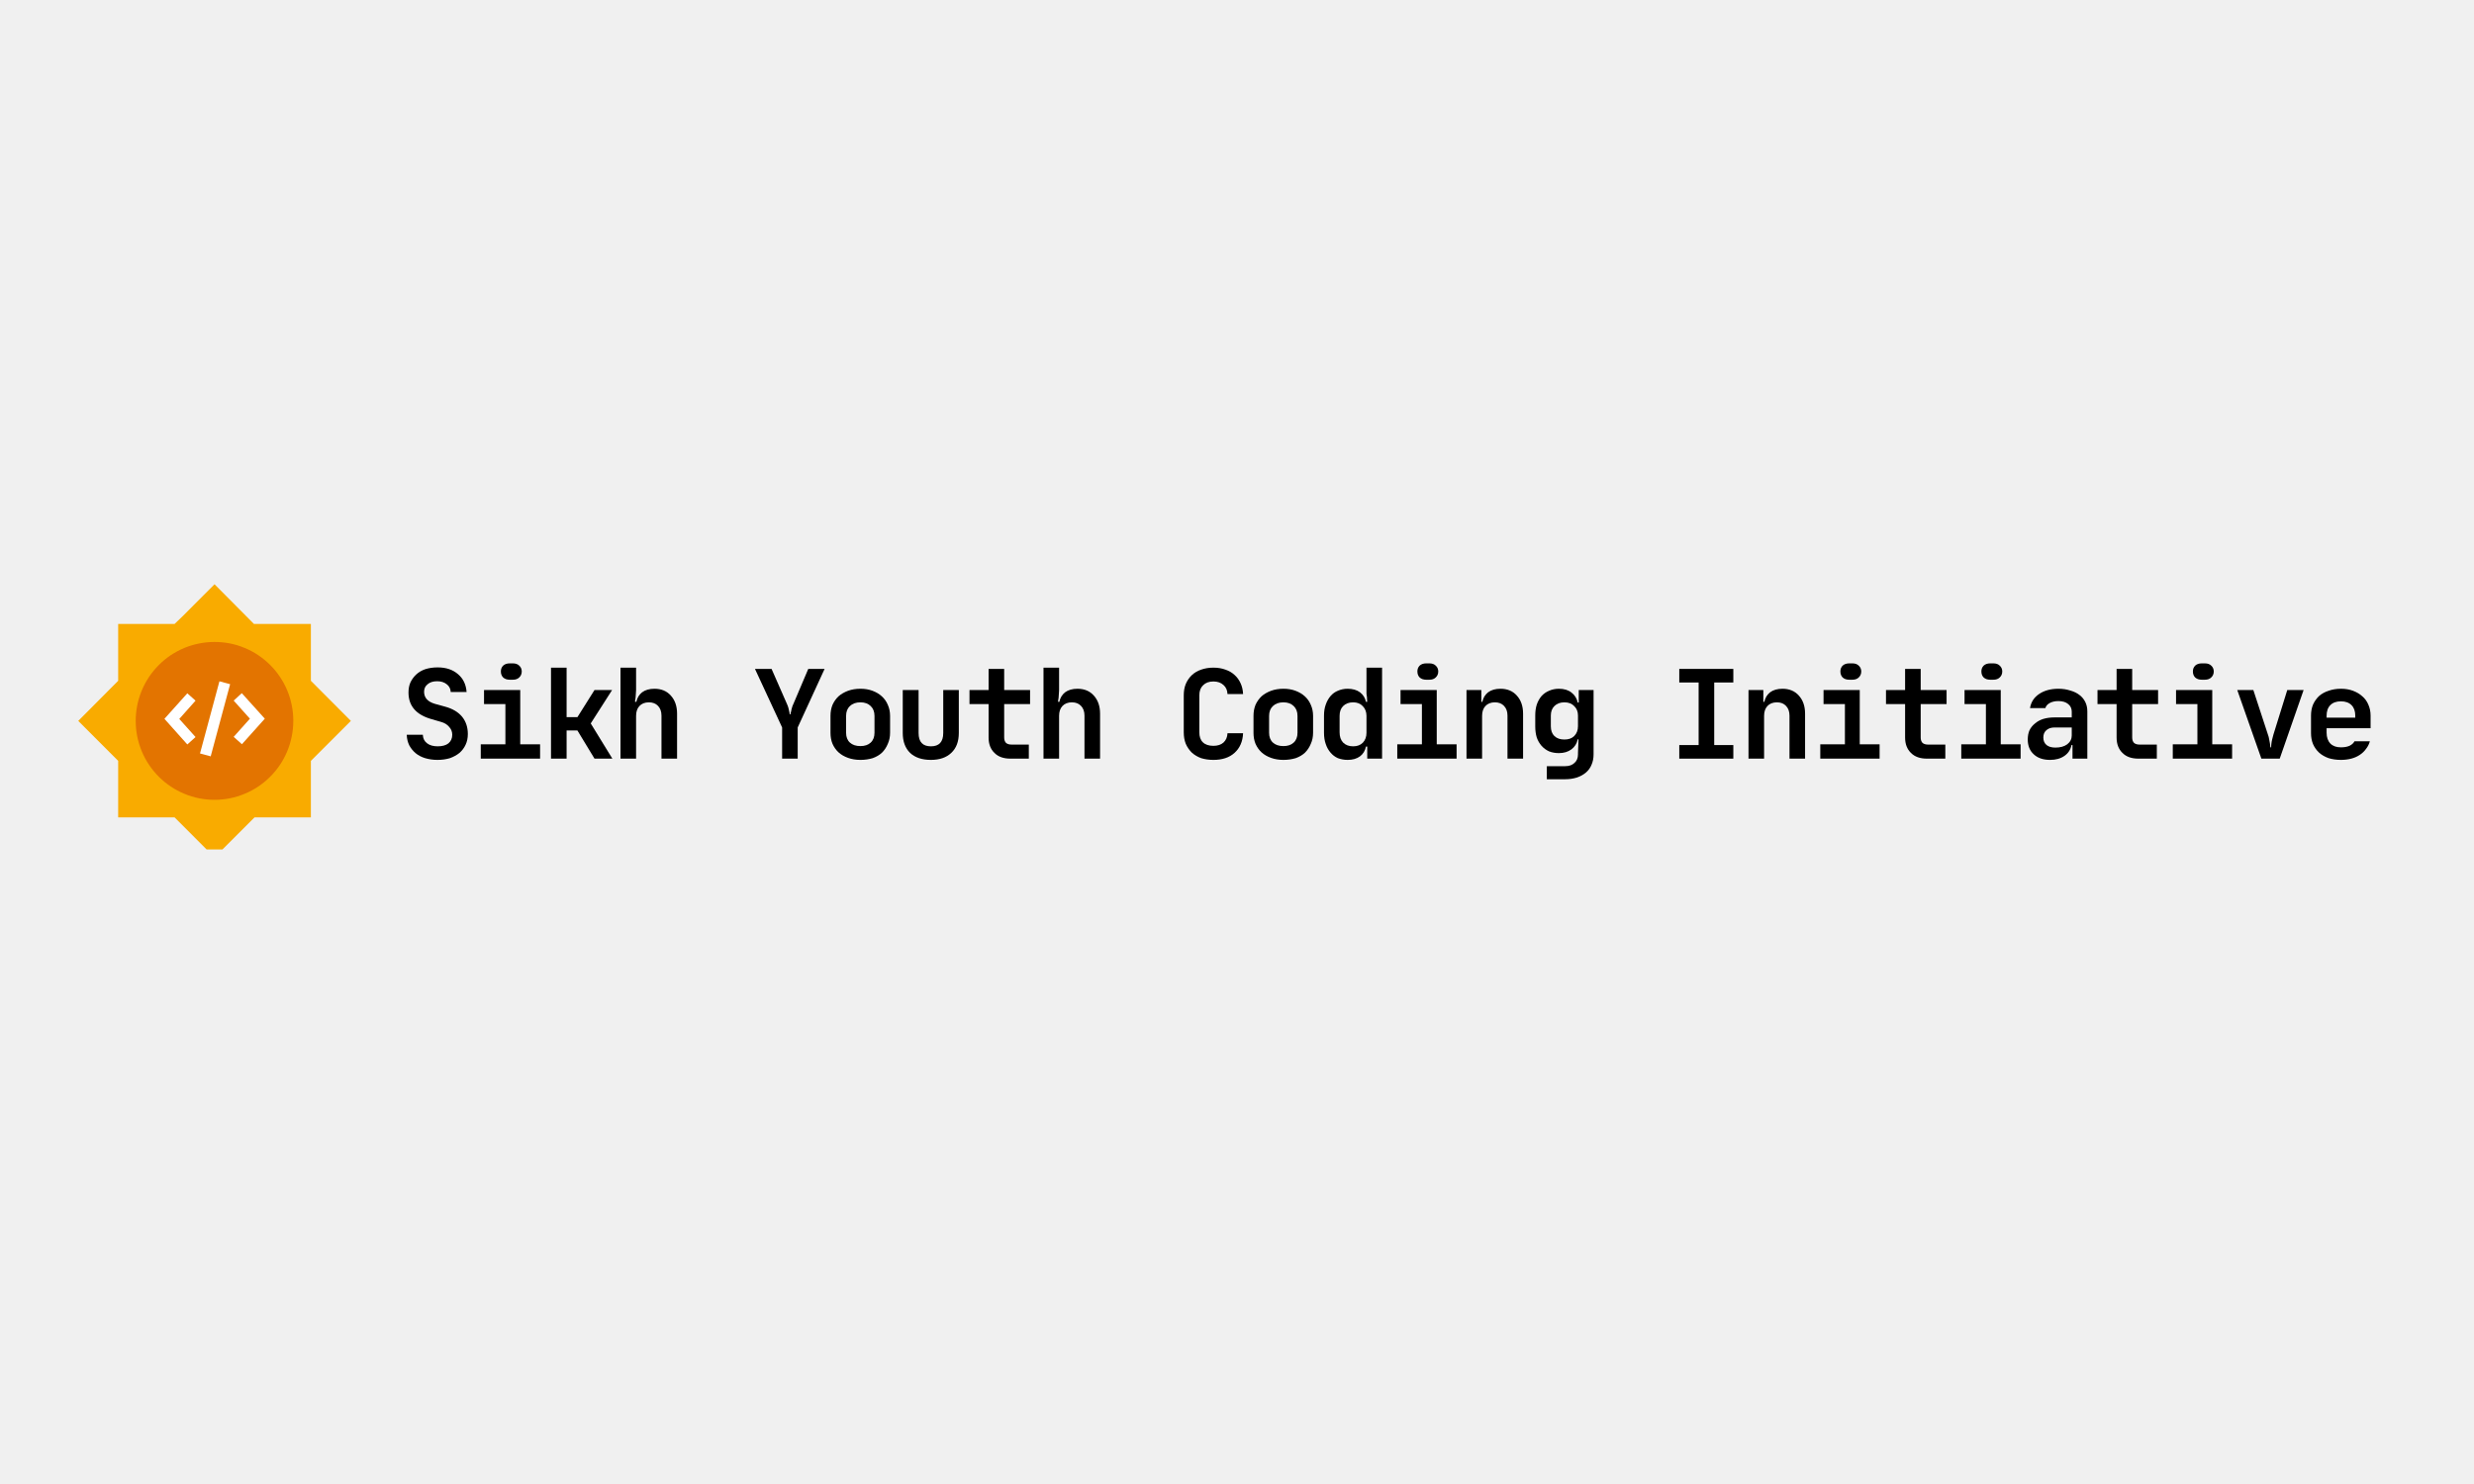
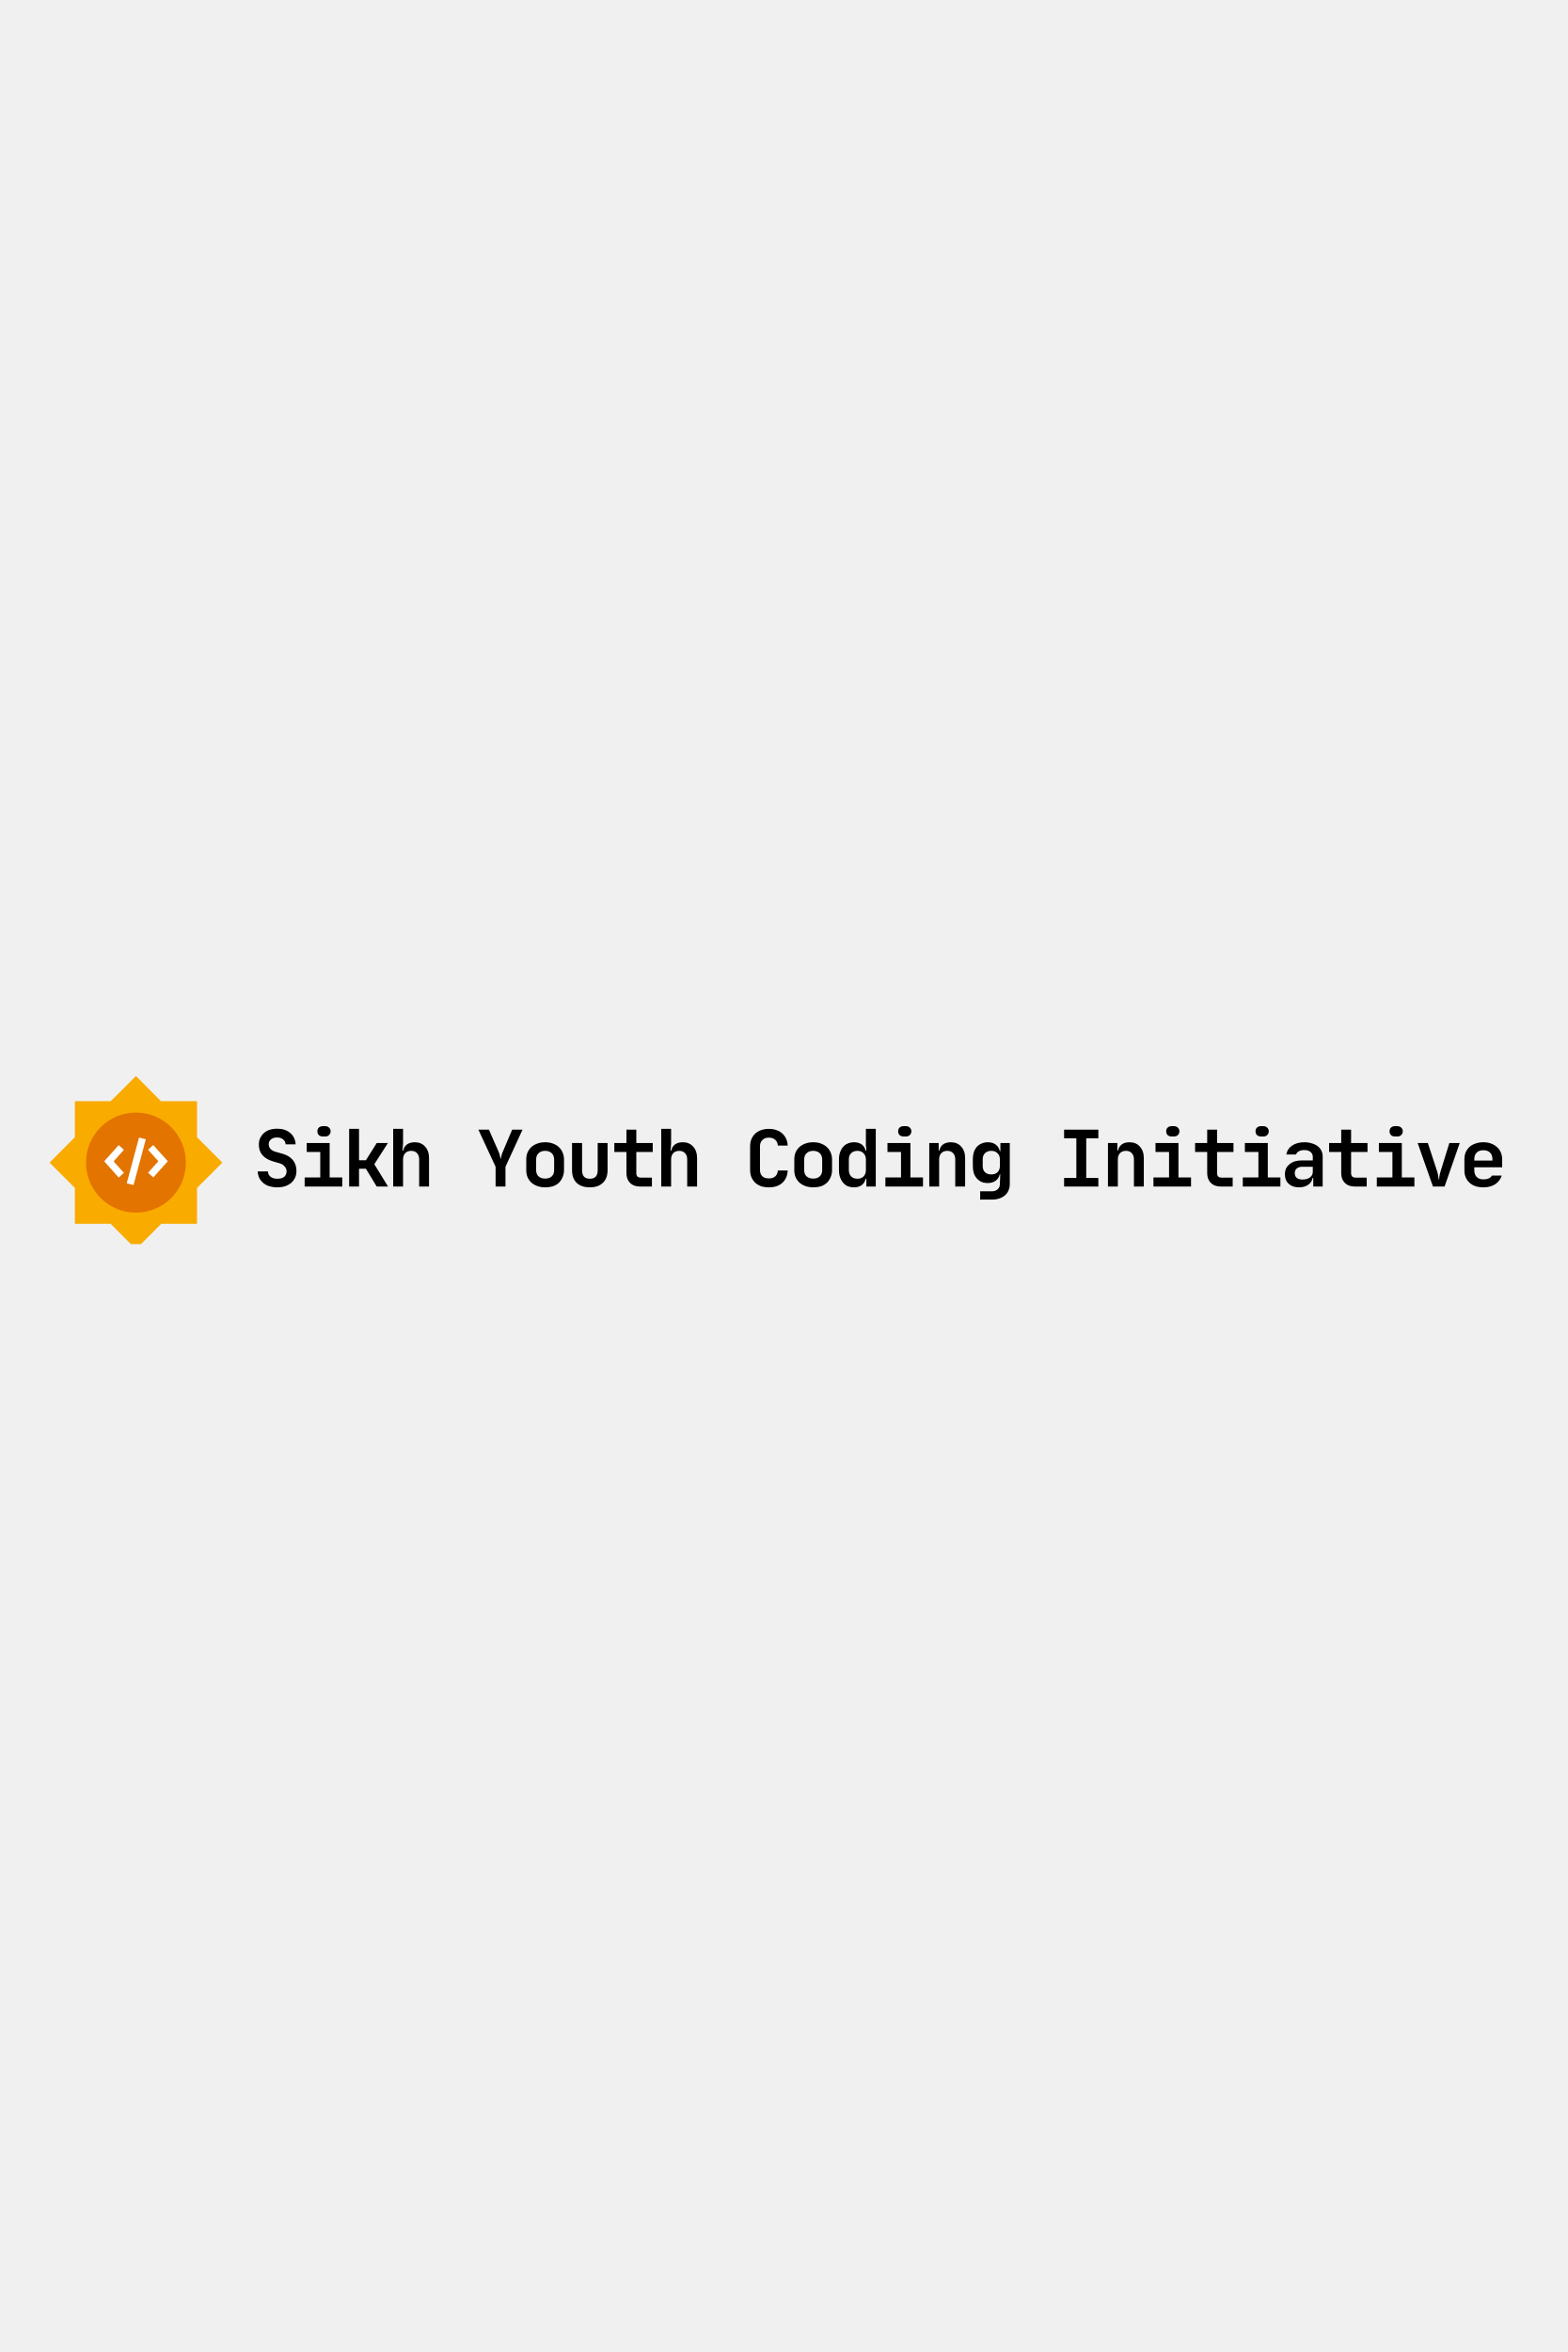
- <svg xmlns="http://www.w3.org/2000/svg" width="500" zoomAndPan="magnify" viewBox="0 0 153.75 30" height="300" preserveAspectRatio="xMidYMid meet" version="1.0">
+ <svg xmlns="http://www.w3.org/2000/svg" width="200" zoomAndPan="magnify" viewBox="0 0 153.75 30" height="300" preserveAspectRatio="xMidYMid meet" version="1.0">
  <defs>
    <g />
    <clipPath id="842fc9cbb6">
      <path d="M 4 5 L 22 5 L 22 21.68 L 4 21.68 Z M 4 5 " clip-rule="nonzero" />
    </clipPath>
  </defs>
  <g fill="#000000" fill-opacity="1">
    <g transform="translate(24.85541, 16.0341)">
      <g>
        <path d="M 2.328 0.078 C 2.055 0.078 1.801 0.039 1.562 -0.031 C 1.332 -0.102 1.133 -0.207 0.969 -0.344 C 0.812 -0.477 0.68 -0.641 0.578 -0.828 C 0.484 -1.023 0.43 -1.242 0.422 -1.484 L 1.422 -1.484 C 1.43 -1.254 1.52 -1.078 1.688 -0.953 C 1.852 -0.828 2.07 -0.766 2.344 -0.766 C 2.633 -0.766 2.859 -0.828 3.016 -0.953 C 3.172 -1.086 3.25 -1.266 3.25 -1.484 C 3.25 -1.672 3.188 -1.832 3.062 -1.969 C 2.945 -2.113 2.781 -2.219 2.562 -2.281 L 1.969 -2.453 C 1.008 -2.723 0.531 -3.273 0.531 -4.109 C 0.531 -4.348 0.57 -4.562 0.656 -4.75 C 0.75 -4.938 0.867 -5.098 1.016 -5.234 C 1.172 -5.379 1.359 -5.488 1.578 -5.562 C 1.805 -5.633 2.062 -5.672 2.344 -5.672 C 2.863 -5.672 3.285 -5.531 3.609 -5.25 C 3.93 -4.977 4.109 -4.609 4.141 -4.141 L 3.156 -4.141 C 3.145 -4.348 3.062 -4.508 2.906 -4.625 C 2.75 -4.75 2.551 -4.812 2.312 -4.812 C 2.062 -4.812 1.863 -4.75 1.719 -4.625 C 1.57 -4.508 1.5 -4.352 1.5 -4.156 C 1.5 -3.789 1.723 -3.539 2.172 -3.406 L 2.797 -3.234 C 3.266 -3.109 3.617 -2.898 3.859 -2.609 C 4.098 -2.316 4.219 -1.957 4.219 -1.531 C 4.219 -1.281 4.172 -1.055 4.078 -0.859 C 3.992 -0.672 3.867 -0.504 3.703 -0.359 C 3.535 -0.223 3.336 -0.113 3.109 -0.031 C 2.879 0.039 2.617 0.078 2.328 0.078 Z M 2.328 0.078 " />
      </g>
    </g>
  </g>
  <g fill="#000000" fill-opacity="1">
    <g transform="translate(29.23675, 16.0341)">
      <g>
        <path d="M 0.641 -0.891 L 2.172 -0.891 L 2.172 -3.391 L 0.844 -3.391 L 0.844 -4.266 L 3.094 -4.266 L 3.094 -0.891 L 4.328 -0.891 L 4.328 0 L 0.641 0 Z M 1.891 -5.422 C 1.891 -5.566 1.938 -5.688 2.031 -5.781 C 2.133 -5.875 2.27 -5.922 2.438 -5.922 L 2.641 -5.922 C 2.805 -5.922 2.938 -5.875 3.031 -5.781 C 3.133 -5.688 3.188 -5.566 3.188 -5.422 C 3.188 -5.266 3.133 -5.141 3.031 -5.047 C 2.938 -4.953 2.805 -4.906 2.641 -4.906 L 2.438 -4.906 C 2.27 -4.906 2.133 -4.953 2.031 -5.047 C 1.938 -5.141 1.891 -5.266 1.891 -5.422 Z M 1.891 -5.422 " />
      </g>
    </g>
  </g>
  <g fill="#000000" fill-opacity="1">
    <g transform="translate(33.6181, 16.0341)">
      <g>
        <path d="M 1.594 -5.656 L 1.594 -2.578 L 2.266 -2.578 L 3.328 -4.266 L 4.422 -4.266 L 3.094 -2.188 L 4.438 0 L 3.328 0 L 2.266 -1.75 L 1.594 -1.75 L 1.594 0 L 0.625 0 L 0.625 -5.656 Z M 1.594 -5.656 " />
      </g>
    </g>
  </g>
  <g fill="#000000" fill-opacity="1">
    <g transform="translate(37.99945, 16.0341)">
      <g>
        <path d="M 0.562 -5.656 L 1.531 -5.656 L 1.531 -4.266 C 1.531 -4.18 1.523 -4.098 1.516 -4.016 C 1.516 -3.93 1.508 -3.852 1.5 -3.781 C 1.488 -3.707 1.477 -3.645 1.469 -3.594 C 1.469 -3.551 1.469 -3.531 1.469 -3.531 L 1.547 -3.531 C 1.598 -3.781 1.719 -3.977 1.906 -4.125 C 2.102 -4.27 2.359 -4.344 2.672 -4.344 C 3.098 -4.344 3.438 -4.203 3.688 -3.922 C 3.945 -3.641 4.078 -3.266 4.078 -2.797 L 4.078 0 L 3.109 0 L 3.109 -2.672 C 3.109 -2.93 3.035 -3.133 2.891 -3.281 C 2.754 -3.426 2.566 -3.5 2.328 -3.5 C 2.078 -3.5 1.879 -3.422 1.734 -3.266 C 1.598 -3.117 1.531 -2.914 1.531 -2.656 L 1.531 0 L 0.562 0 Z M 0.562 -5.656 " />
      </g>
    </g>
  </g>
  <g fill="#000000" fill-opacity="1">
    <g transform="translate(42.3808, 16.0341)">
      <g />
    </g>
  </g>
  <g fill="#000000" fill-opacity="1">
    <g transform="translate(46.76215, 16.0341)">
      <g>
        <path d="M 0.156 -5.578 L 1.188 -5.578 L 2.141 -3.406 C 2.18 -3.32 2.211 -3.238 2.234 -3.156 C 2.254 -3.082 2.27 -3.016 2.281 -2.953 C 2.301 -2.879 2.312 -2.812 2.312 -2.75 L 2.359 -2.75 C 2.367 -2.812 2.383 -2.879 2.406 -2.953 C 2.414 -3.016 2.43 -3.082 2.453 -3.156 C 2.473 -3.238 2.504 -3.32 2.547 -3.406 L 3.469 -5.578 L 4.484 -5.578 L 2.812 -1.938 L 2.812 0 L 1.844 0 L 1.844 -1.938 Z M 0.156 -5.578 " />
      </g>
    </g>
  </g>
  <g fill="#000000" fill-opacity="1">
    <g transform="translate(51.1435, 16.0341)">
      <g>
        <path d="M 1.438 -1.609 C 1.438 -1.348 1.516 -1.145 1.672 -1 C 1.836 -0.852 2.055 -0.781 2.328 -0.781 C 2.598 -0.781 2.812 -0.852 2.969 -1 C 3.125 -1.145 3.203 -1.348 3.203 -1.609 L 3.203 -2.656 C 3.203 -2.914 3.125 -3.117 2.969 -3.266 C 2.812 -3.422 2.598 -3.5 2.328 -3.5 C 2.055 -3.5 1.836 -3.422 1.672 -3.266 C 1.516 -3.117 1.438 -2.914 1.438 -2.656 Z M 0.469 -2.656 C 0.469 -2.906 0.508 -3.133 0.594 -3.344 C 0.688 -3.551 0.812 -3.727 0.969 -3.875 C 1.133 -4.02 1.332 -4.133 1.562 -4.219 C 1.789 -4.301 2.047 -4.344 2.328 -4.344 C 2.609 -4.344 2.859 -4.301 3.078 -4.219 C 3.305 -4.133 3.5 -4.02 3.656 -3.875 C 3.82 -3.727 3.945 -3.551 4.031 -3.344 C 4.125 -3.133 4.172 -2.906 4.172 -2.656 L 4.172 -1.609 C 4.172 -1.359 4.125 -1.129 4.031 -0.922 C 3.945 -0.711 3.828 -0.531 3.672 -0.375 C 3.516 -0.227 3.32 -0.113 3.094 -0.031 C 2.863 0.039 2.609 0.078 2.328 0.078 C 2.047 0.078 1.789 0.035 1.562 -0.047 C 1.332 -0.129 1.133 -0.242 0.969 -0.391 C 0.812 -0.535 0.688 -0.711 0.594 -0.922 C 0.508 -1.129 0.469 -1.359 0.469 -1.609 Z M 0.469 -2.656 " />
      </g>
    </g>
  </g>
  <g fill="#000000" fill-opacity="1">
    <g transform="translate(55.52485, 16.0341)">
      <g>
        <path d="M 0.578 -4.266 L 1.562 -4.266 L 1.562 -1.594 C 1.562 -1.039 1.816 -0.766 2.328 -0.766 C 2.836 -0.766 3.094 -1.039 3.094 -1.594 L 3.094 -4.266 L 4.062 -4.266 L 4.062 -1.594 C 4.062 -1.062 3.906 -0.648 3.594 -0.359 C 3.289 -0.066 2.867 0.078 2.328 0.078 C 1.773 0.078 1.344 -0.066 1.031 -0.359 C 0.727 -0.66 0.578 -1.07 0.578 -1.594 Z M 0.578 -4.266 " />
      </g>
    </g>
  </g>
  <g fill="#000000" fill-opacity="1">
    <g transform="translate(59.90619, 16.0341)">
      <g>
        <path d="M 0.344 -4.266 L 1.531 -4.266 L 1.531 -5.578 L 2.5 -5.578 L 2.5 -4.266 L 4.109 -4.266 L 4.109 -3.391 L 2.5 -3.391 L 2.5 -1.312 C 2.5 -1.176 2.535 -1.066 2.609 -0.984 C 2.691 -0.91 2.805 -0.875 2.953 -0.875 L 4.031 -0.875 L 4.031 0 L 2.891 0 C 2.461 0 2.129 -0.117 1.891 -0.359 C 1.648 -0.598 1.531 -0.914 1.531 -1.312 L 1.531 -3.391 L 0.344 -3.391 Z M 0.344 -4.266 " />
      </g>
    </g>
  </g>
  <g fill="#000000" fill-opacity="1">
    <g transform="translate(64.28754, 16.0341)">
      <g>
        <path d="M 0.562 -5.656 L 1.531 -5.656 L 1.531 -4.266 C 1.531 -4.18 1.523 -4.098 1.516 -4.016 C 1.516 -3.93 1.508 -3.852 1.5 -3.781 C 1.488 -3.707 1.477 -3.645 1.469 -3.594 C 1.469 -3.551 1.469 -3.531 1.469 -3.531 L 1.547 -3.531 C 1.598 -3.781 1.719 -3.977 1.906 -4.125 C 2.102 -4.27 2.359 -4.344 2.672 -4.344 C 3.098 -4.344 3.438 -4.203 3.688 -3.922 C 3.945 -3.641 4.078 -3.266 4.078 -2.797 L 4.078 0 L 3.109 0 L 3.109 -2.672 C 3.109 -2.93 3.035 -3.133 2.891 -3.281 C 2.754 -3.426 2.566 -3.5 2.328 -3.5 C 2.078 -3.5 1.879 -3.422 1.734 -3.266 C 1.598 -3.117 1.531 -2.914 1.531 -2.656 L 1.531 0 L 0.562 0 Z M 0.562 -5.656 " />
      </g>
    </g>
  </g>
  <g fill="#000000" fill-opacity="1">
    <g transform="translate(68.66889, 16.0341)">
      <g />
    </g>
  </g>
  <g fill="#000000" fill-opacity="1">
    <g transform="translate(73.05024, 16.0341)">
      <g>
        <path d="M 2.359 -5.656 C 2.641 -5.656 2.891 -5.613 3.109 -5.531 C 3.328 -5.457 3.516 -5.348 3.672 -5.203 C 3.828 -5.066 3.953 -4.895 4.047 -4.688 C 4.141 -4.488 4.191 -4.266 4.203 -4.016 L 3.234 -4.016 C 3.223 -4.254 3.141 -4.441 2.984 -4.578 C 2.828 -4.723 2.617 -4.797 2.359 -4.797 C 2.086 -4.797 1.875 -4.719 1.719 -4.562 C 1.562 -4.414 1.484 -4.207 1.484 -3.938 L 1.484 -1.641 C 1.484 -1.367 1.555 -1.16 1.703 -1.016 C 1.859 -0.867 2.078 -0.797 2.359 -0.797 C 2.617 -0.797 2.828 -0.863 2.984 -1 C 3.141 -1.145 3.223 -1.336 3.234 -1.578 L 4.203 -1.578 C 4.18 -1.066 4.004 -0.66 3.672 -0.359 C 3.348 -0.066 2.91 0.078 2.359 0.078 C 2.078 0.078 1.82 0.039 1.594 -0.031 C 1.375 -0.113 1.18 -0.227 1.016 -0.375 C 0.859 -0.531 0.734 -0.711 0.641 -0.922 C 0.555 -1.141 0.516 -1.379 0.516 -1.641 L 0.516 -3.938 C 0.516 -4.195 0.555 -4.43 0.641 -4.641 C 0.734 -4.859 0.859 -5.039 1.016 -5.188 C 1.18 -5.344 1.375 -5.457 1.594 -5.531 C 1.82 -5.613 2.078 -5.656 2.359 -5.656 Z M 2.359 -5.656 " />
      </g>
    </g>
  </g>
  <g fill="#000000" fill-opacity="1">
    <g transform="translate(77.43159, 16.0341)">
      <g>
        <path d="M 1.438 -1.609 C 1.438 -1.348 1.516 -1.145 1.672 -1 C 1.836 -0.852 2.055 -0.781 2.328 -0.781 C 2.598 -0.781 2.812 -0.852 2.969 -1 C 3.125 -1.145 3.203 -1.348 3.203 -1.609 L 3.203 -2.656 C 3.203 -2.914 3.125 -3.117 2.969 -3.266 C 2.812 -3.422 2.598 -3.5 2.328 -3.5 C 2.055 -3.5 1.836 -3.422 1.672 -3.266 C 1.516 -3.117 1.438 -2.914 1.438 -2.656 Z M 0.469 -2.656 C 0.469 -2.906 0.508 -3.133 0.594 -3.344 C 0.688 -3.551 0.812 -3.727 0.969 -3.875 C 1.133 -4.02 1.332 -4.133 1.562 -4.219 C 1.789 -4.301 2.047 -4.344 2.328 -4.344 C 2.609 -4.344 2.859 -4.301 3.078 -4.219 C 3.305 -4.133 3.5 -4.02 3.656 -3.875 C 3.82 -3.727 3.945 -3.551 4.031 -3.344 C 4.125 -3.133 4.172 -2.906 4.172 -2.656 L 4.172 -1.609 C 4.172 -1.359 4.125 -1.129 4.031 -0.922 C 3.945 -0.711 3.828 -0.531 3.672 -0.375 C 3.516 -0.227 3.32 -0.113 3.094 -0.031 C 2.863 0.039 2.609 0.078 2.328 0.078 C 2.047 0.078 1.789 0.035 1.562 -0.047 C 1.332 -0.129 1.133 -0.242 0.969 -0.391 C 0.812 -0.535 0.688 -0.711 0.594 -0.922 C 0.508 -1.129 0.469 -1.359 0.469 -1.609 Z M 0.469 -2.656 " />
      </g>
    </g>
  </g>
  <g fill="#000000" fill-opacity="1">
    <g transform="translate(81.81294, 16.0341)">
      <g>
        <path d="M 0.469 -2.672 C 0.469 -2.93 0.504 -3.16 0.578 -3.359 C 0.648 -3.566 0.75 -3.742 0.875 -3.891 C 1 -4.035 1.148 -4.145 1.328 -4.219 C 1.516 -4.301 1.719 -4.344 1.938 -4.344 C 2.25 -4.344 2.504 -4.27 2.703 -4.125 C 2.898 -3.977 3.023 -3.781 3.078 -3.531 L 3.156 -3.531 C 3.145 -3.613 3.141 -3.703 3.141 -3.797 C 3.129 -3.867 3.117 -3.945 3.109 -4.031 C 3.109 -4.113 3.109 -4.191 3.109 -4.266 L 3.109 -5.656 L 4.078 -5.656 L 4.078 0 L 3.156 0 L 3.156 -0.75 L 3.078 -0.75 C 3.023 -0.488 2.898 -0.285 2.703 -0.141 C 2.504 0.004 2.25 0.078 1.938 0.078 C 1.719 0.078 1.516 0.039 1.328 -0.031 C 1.148 -0.113 1 -0.227 0.875 -0.375 C 0.75 -0.52 0.648 -0.695 0.578 -0.906 C 0.504 -1.113 0.469 -1.348 0.469 -1.609 Z M 2.281 -0.766 C 2.539 -0.766 2.742 -0.844 2.891 -1 C 3.035 -1.156 3.109 -1.359 3.109 -1.609 L 3.109 -2.656 C 3.109 -2.906 3.031 -3.109 2.875 -3.266 C 2.727 -3.422 2.531 -3.5 2.281 -3.5 C 2.02 -3.5 1.812 -3.422 1.656 -3.266 C 1.508 -3.117 1.438 -2.914 1.438 -2.656 L 1.438 -1.641 C 1.438 -1.367 1.508 -1.156 1.656 -1 C 1.812 -0.844 2.02 -0.766 2.281 -0.766 Z M 2.281 -0.766 " />
      </g>
    </g>
  </g>
  <g fill="#000000" fill-opacity="1">
    <g transform="translate(86.19429, 16.0341)">
      <g>
        <path d="M 0.641 -0.891 L 2.172 -0.891 L 2.172 -3.391 L 0.844 -3.391 L 0.844 -4.266 L 3.094 -4.266 L 3.094 -0.891 L 4.328 -0.891 L 4.328 0 L 0.641 0 Z M 1.891 -5.422 C 1.891 -5.566 1.938 -5.688 2.031 -5.781 C 2.133 -5.875 2.27 -5.922 2.438 -5.922 L 2.641 -5.922 C 2.805 -5.922 2.938 -5.875 3.031 -5.781 C 3.133 -5.688 3.188 -5.566 3.188 -5.422 C 3.188 -5.266 3.133 -5.141 3.031 -5.047 C 2.938 -4.953 2.805 -4.906 2.641 -4.906 L 2.438 -4.906 C 2.27 -4.906 2.133 -4.953 2.031 -5.047 C 1.938 -5.141 1.891 -5.266 1.891 -5.422 Z M 1.891 -5.422 " />
      </g>
    </g>
  </g>
  <g fill="#000000" fill-opacity="1">
    <g transform="translate(90.57564, 16.0341)">
      <g>
        <path d="M 0.562 0 L 0.562 -4.266 L 1.484 -4.266 L 1.484 -3.531 L 1.547 -3.531 C 1.598 -3.781 1.719 -3.977 1.906 -4.125 C 2.102 -4.27 2.359 -4.344 2.672 -4.344 C 3.098 -4.344 3.438 -4.203 3.688 -3.922 C 3.945 -3.641 4.078 -3.266 4.078 -2.797 L 4.078 0 L 3.109 0 L 3.109 -2.672 C 3.109 -2.93 3.035 -3.133 2.891 -3.281 C 2.754 -3.426 2.566 -3.5 2.328 -3.5 C 2.078 -3.5 1.879 -3.422 1.734 -3.266 C 1.598 -3.117 1.531 -2.914 1.531 -2.656 L 1.531 0 Z M 0.562 0 " />
      </g>
    </g>
  </g>
  <g fill="#000000" fill-opacity="1">
    <g transform="translate(94.95699, 16.0341)">
      <g>
        <path d="M 0.453 -2.688 C 0.453 -2.938 0.484 -3.16 0.547 -3.359 C 0.617 -3.566 0.719 -3.742 0.844 -3.891 C 0.977 -4.035 1.133 -4.145 1.312 -4.219 C 1.5 -4.301 1.703 -4.344 1.922 -4.344 C 2.242 -4.344 2.504 -4.266 2.703 -4.109 C 2.91 -3.953 3.039 -3.742 3.094 -3.484 L 3.156 -3.484 L 3.156 -4.266 L 4.078 -4.266 L 4.078 -0.266 C 4.078 -0.023 4.035 0.188 3.953 0.375 C 3.879 0.562 3.766 0.723 3.609 0.859 C 3.453 0.992 3.266 1.098 3.047 1.172 C 2.828 1.242 2.582 1.281 2.312 1.281 L 1.172 1.281 L 1.172 0.469 L 2.312 0.469 C 2.562 0.469 2.754 0.398 2.891 0.266 C 3.035 0.141 3.109 -0.035 3.109 -0.266 L 3.109 -0.344 L 3.141 -1.203 L 3.094 -1.203 C 3.039 -0.941 2.91 -0.734 2.703 -0.578 C 2.492 -0.422 2.234 -0.344 1.922 -0.344 C 1.703 -0.344 1.5 -0.379 1.312 -0.453 C 1.133 -0.535 0.977 -0.648 0.844 -0.797 C 0.719 -0.941 0.617 -1.113 0.547 -1.312 C 0.484 -1.52 0.453 -1.75 0.453 -2 Z M 1.422 -2.016 C 1.422 -1.754 1.492 -1.551 1.641 -1.406 C 1.797 -1.258 2.004 -1.188 2.266 -1.188 C 2.523 -1.188 2.727 -1.258 2.875 -1.406 C 3.031 -1.562 3.109 -1.766 3.109 -2.016 L 3.109 -2.672 C 3.109 -2.922 3.031 -3.117 2.875 -3.266 C 2.727 -3.422 2.523 -3.5 2.266 -3.5 C 2.004 -3.5 1.797 -3.422 1.641 -3.266 C 1.492 -3.117 1.422 -2.922 1.422 -2.672 Z M 1.422 -2.016 " />
      </g>
    </g>
  </g>
  <g fill="#000000" fill-opacity="1">
    <g transform="translate(99.33834, 16.0341)">
      <g />
    </g>
  </g>
  <g fill="#000000" fill-opacity="1">
    <g transform="translate(103.7197, 16.0341)">
      <g>
        <path d="M 0.641 0 L 0.641 -0.844 L 1.844 -0.844 L 1.844 -4.734 L 0.641 -4.734 L 0.641 -5.578 L 4 -5.578 L 4 -4.734 L 2.812 -4.734 L 2.812 -0.844 L 4 -0.844 L 4 0 Z M 0.641 0 " />
      </g>
    </g>
  </g>
  <g fill="#000000" fill-opacity="1">
    <g transform="translate(108.101, 16.0341)">
      <g>
        <path d="M 0.562 0 L 0.562 -4.266 L 1.484 -4.266 L 1.484 -3.531 L 1.547 -3.531 C 1.598 -3.781 1.719 -3.977 1.906 -4.125 C 2.102 -4.27 2.359 -4.344 2.672 -4.344 C 3.098 -4.344 3.438 -4.203 3.688 -3.922 C 3.945 -3.641 4.078 -3.266 4.078 -2.797 L 4.078 0 L 3.109 0 L 3.109 -2.672 C 3.109 -2.93 3.035 -3.133 2.891 -3.281 C 2.754 -3.426 2.566 -3.5 2.328 -3.5 C 2.078 -3.5 1.879 -3.422 1.734 -3.266 C 1.598 -3.117 1.531 -2.914 1.531 -2.656 L 1.531 0 Z M 0.562 0 " />
      </g>
    </g>
  </g>
  <g fill="#000000" fill-opacity="1">
    <g transform="translate(112.4824, 16.0341)">
      <g>
        <path d="M 0.641 -0.891 L 2.172 -0.891 L 2.172 -3.391 L 0.844 -3.391 L 0.844 -4.266 L 3.094 -4.266 L 3.094 -0.891 L 4.328 -0.891 L 4.328 0 L 0.641 0 Z M 1.891 -5.422 C 1.891 -5.566 1.938 -5.688 2.031 -5.781 C 2.133 -5.875 2.27 -5.922 2.438 -5.922 L 2.641 -5.922 C 2.805 -5.922 2.938 -5.875 3.031 -5.781 C 3.133 -5.688 3.188 -5.566 3.188 -5.422 C 3.188 -5.266 3.133 -5.141 3.031 -5.047 C 2.938 -4.953 2.805 -4.906 2.641 -4.906 L 2.438 -4.906 C 2.27 -4.906 2.133 -4.953 2.031 -5.047 C 1.938 -5.141 1.891 -5.266 1.891 -5.422 Z M 1.891 -5.422 " />
      </g>
    </g>
  </g>
  <g fill="#000000" fill-opacity="1">
    <g transform="translate(116.8637, 16.0341)">
      <g>
        <path d="M 0.344 -4.266 L 1.531 -4.266 L 1.531 -5.578 L 2.5 -5.578 L 2.5 -4.266 L 4.109 -4.266 L 4.109 -3.391 L 2.5 -3.391 L 2.5 -1.312 C 2.5 -1.176 2.535 -1.066 2.609 -0.984 C 2.691 -0.91 2.805 -0.875 2.953 -0.875 L 4.031 -0.875 L 4.031 0 L 2.891 0 C 2.461 0 2.129 -0.117 1.891 -0.359 C 1.648 -0.598 1.531 -0.914 1.531 -1.312 L 1.531 -3.391 L 0.344 -3.391 Z M 0.344 -4.266 " />
      </g>
    </g>
  </g>
  <g fill="#000000" fill-opacity="1">
    <g transform="translate(121.2451, 16.0341)">
      <g>
        <path d="M 0.641 -0.891 L 2.172 -0.891 L 2.172 -3.391 L 0.844 -3.391 L 0.844 -4.266 L 3.094 -4.266 L 3.094 -0.891 L 4.328 -0.891 L 4.328 0 L 0.641 0 Z M 1.891 -5.422 C 1.891 -5.566 1.938 -5.688 2.031 -5.781 C 2.133 -5.875 2.27 -5.922 2.438 -5.922 L 2.641 -5.922 C 2.805 -5.922 2.938 -5.875 3.031 -5.781 C 3.133 -5.688 3.188 -5.566 3.188 -5.422 C 3.188 -5.266 3.133 -5.141 3.031 -5.047 C 2.938 -4.953 2.805 -4.906 2.641 -4.906 L 2.438 -4.906 C 2.27 -4.906 2.133 -4.953 2.031 -5.047 C 1.938 -5.141 1.891 -5.266 1.891 -5.422 Z M 1.891 -5.422 " />
      </g>
    </g>
  </g>
  <g fill="#000000" fill-opacity="1">
    <g transform="translate(125.6264, 16.0341)">
      <g>
        <path d="M 0.391 -1.188 C 0.391 -1.406 0.426 -1.598 0.5 -1.766 C 0.582 -1.93 0.695 -2.07 0.844 -2.188 C 0.988 -2.312 1.16 -2.406 1.359 -2.469 C 1.566 -2.531 1.797 -2.562 2.047 -2.562 L 3.125 -2.562 L 3.125 -2.922 C 3.125 -3.117 3.051 -3.273 2.906 -3.391 C 2.758 -3.516 2.555 -3.578 2.297 -3.578 C 2.078 -3.578 1.895 -3.535 1.75 -3.453 C 1.613 -3.379 1.523 -3.273 1.484 -3.141 L 0.531 -3.141 C 0.594 -3.516 0.781 -3.805 1.094 -4.016 C 1.414 -4.234 1.816 -4.344 2.297 -4.344 C 2.566 -4.344 2.812 -4.305 3.031 -4.234 C 3.258 -4.172 3.453 -4.078 3.609 -3.953 C 3.766 -3.836 3.883 -3.691 3.969 -3.516 C 4.051 -3.348 4.094 -3.156 4.094 -2.938 L 4.094 0 L 3.172 0 L 3.172 -0.844 L 3.109 -0.844 C 3.055 -0.562 2.91 -0.336 2.672 -0.172 C 2.43 -0.004 2.133 0.078 1.781 0.078 C 1.352 0.078 1.016 -0.035 0.766 -0.266 C 0.516 -0.492 0.391 -0.801 0.391 -1.188 Z M 2.109 -0.688 C 2.41 -0.688 2.656 -0.754 2.844 -0.891 C 3.031 -1.035 3.125 -1.219 3.125 -1.438 L 3.125 -1.938 L 2.062 -1.938 C 1.844 -1.938 1.672 -1.879 1.547 -1.766 C 1.422 -1.66 1.359 -1.508 1.359 -1.312 C 1.359 -1.113 1.426 -0.957 1.562 -0.844 C 1.695 -0.738 1.879 -0.688 2.109 -0.688 Z M 2.109 -0.688 " />
      </g>
    </g>
  </g>
  <g fill="#000000" fill-opacity="1">
    <g transform="translate(130.0078, 16.0341)">
      <g>
        <path d="M 0.344 -4.266 L 1.531 -4.266 L 1.531 -5.578 L 2.5 -5.578 L 2.5 -4.266 L 4.109 -4.266 L 4.109 -3.391 L 2.5 -3.391 L 2.5 -1.312 C 2.5 -1.176 2.535 -1.066 2.609 -0.984 C 2.691 -0.91 2.805 -0.875 2.953 -0.875 L 4.031 -0.875 L 4.031 0 L 2.891 0 C 2.461 0 2.129 -0.117 1.891 -0.359 C 1.648 -0.598 1.531 -0.914 1.531 -1.312 L 1.531 -3.391 L 0.344 -3.391 Z M 0.344 -4.266 " />
      </g>
    </g>
  </g>
  <g fill="#000000" fill-opacity="1">
    <g transform="translate(134.3891, 16.0341)">
      <g>
        <path d="M 0.641 -0.891 L 2.172 -0.891 L 2.172 -3.391 L 0.844 -3.391 L 0.844 -4.266 L 3.094 -4.266 L 3.094 -0.891 L 4.328 -0.891 L 4.328 0 L 0.641 0 Z M 1.891 -5.422 C 1.891 -5.566 1.938 -5.688 2.031 -5.781 C 2.133 -5.875 2.27 -5.922 2.438 -5.922 L 2.641 -5.922 C 2.805 -5.922 2.938 -5.875 3.031 -5.781 C 3.133 -5.688 3.188 -5.566 3.188 -5.422 C 3.188 -5.266 3.133 -5.141 3.031 -5.047 C 2.938 -4.953 2.805 -4.906 2.641 -4.906 L 2.438 -4.906 C 2.27 -4.906 2.133 -4.953 2.031 -5.047 C 1.938 -5.141 1.891 -5.266 1.891 -5.422 Z M 1.891 -5.422 " />
      </g>
    </g>
  </g>
  <g fill="#000000" fill-opacity="1">
    <g transform="translate(138.7705, 16.0341)">
      <g>
        <path d="M 0.266 -4.266 L 1.266 -4.266 L 2.172 -1.5 C 2.211 -1.395 2.238 -1.297 2.25 -1.203 C 2.27 -1.109 2.285 -1.023 2.297 -0.953 C 2.305 -0.867 2.316 -0.785 2.328 -0.703 L 2.375 -0.703 C 2.375 -0.785 2.379 -0.867 2.391 -0.953 C 2.398 -1.023 2.414 -1.109 2.438 -1.203 C 2.457 -1.297 2.484 -1.395 2.516 -1.5 L 3.375 -4.266 L 4.391 -4.266 L 2.906 0 L 1.766 0 Z M 0.266 -4.266 " />
      </g>
    </g>
  </g>
  <g fill="#000000" fill-opacity="1">
    <g transform="translate(143.1518, 16.0341)">
      <g>
        <path d="M 2.328 0.078 C 2.047 0.078 1.789 0.039 1.562 -0.031 C 1.332 -0.113 1.133 -0.227 0.969 -0.375 C 0.812 -0.52 0.688 -0.695 0.594 -0.906 C 0.508 -1.113 0.469 -1.344 0.469 -1.594 L 0.469 -2.672 C 0.469 -2.922 0.508 -3.148 0.594 -3.359 C 0.688 -3.566 0.812 -3.742 0.969 -3.891 C 1.133 -4.035 1.332 -4.145 1.562 -4.219 C 1.789 -4.301 2.047 -4.344 2.328 -4.344 C 2.609 -4.344 2.859 -4.301 3.078 -4.219 C 3.305 -4.133 3.5 -4.02 3.656 -3.875 C 3.82 -3.738 3.945 -3.566 4.031 -3.359 C 4.125 -3.148 4.172 -2.922 4.172 -2.672 L 4.172 -1.891 L 1.438 -1.891 L 1.438 -1.609 C 1.438 -1.328 1.516 -1.102 1.672 -0.938 C 1.828 -0.781 2.047 -0.703 2.328 -0.703 C 2.535 -0.703 2.711 -0.734 2.859 -0.797 C 3.004 -0.867 3.109 -0.961 3.172 -1.078 L 4.125 -1.078 C 4.082 -0.91 4.004 -0.754 3.891 -0.609 C 3.785 -0.461 3.656 -0.336 3.5 -0.234 C 3.344 -0.129 3.164 -0.051 2.969 0 C 2.77 0.051 2.555 0.078 2.328 0.078 Z M 3.219 -2.547 L 3.219 -2.672 C 3.219 -2.953 3.141 -3.172 2.984 -3.328 C 2.828 -3.484 2.609 -3.562 2.328 -3.562 C 2.047 -3.562 1.828 -3.484 1.672 -3.328 C 1.516 -3.172 1.438 -2.953 1.438 -2.672 L 1.438 -2.547 Z M 3.219 -2.547 " />
      </g>
    </g>
  </g>
  <g clip-path="url(#842fc9cbb6)">
    <path fill="#f9ab00" d="M 10.852 19.688 L 13.332 22.172 L 15.816 19.688 L 19.32 19.688 L 19.32 16.172 L 21.805 13.688 L 19.32 11.195 L 19.32 7.66 L 15.781 7.66 L 13.332 5.195 L 12.656 5.871 L 11.383 7.148 L 10.852 7.66 L 7.344 7.66 L 7.344 11.195 L 4.863 13.688 L 6.809 15.637 L 7.344 16.172 L 7.344 19.688 Z M 10.852 19.688 " fill-opacity="1" fill-rule="nonzero" />
  </g>
  <path fill="#e37400" d="M 18.227 13.688 C 18.227 14.008 18.195 14.328 18.133 14.645 C 18.07 14.961 17.977 15.266 17.855 15.566 C 17.73 15.863 17.582 16.145 17.402 16.414 C 17.223 16.68 17.02 16.93 16.793 17.156 C 16.566 17.383 16.316 17.59 16.051 17.766 C 15.785 17.945 15.5 18.098 15.203 18.219 C 14.906 18.344 14.602 18.438 14.285 18.5 C 13.969 18.562 13.652 18.594 13.332 18.594 C 13.008 18.594 12.691 18.562 12.375 18.5 C 12.059 18.438 11.754 18.344 11.457 18.219 C 11.16 18.098 10.879 17.945 10.609 17.766 C 10.344 17.59 10.094 17.383 9.867 17.156 C 9.641 16.93 9.438 16.68 9.258 16.414 C 9.078 16.145 8.93 15.863 8.805 15.566 C 8.684 15.266 8.59 14.961 8.527 14.645 C 8.465 14.328 8.434 14.008 8.434 13.688 C 8.434 13.363 8.465 13.047 8.527 12.73 C 8.59 12.414 8.684 12.105 8.805 11.809 C 8.93 11.512 9.078 11.23 9.258 10.961 C 9.438 10.691 9.641 10.445 9.867 10.219 C 10.094 9.988 10.344 9.785 10.609 9.605 C 10.879 9.43 11.16 9.277 11.457 9.152 C 11.754 9.031 12.059 8.938 12.375 8.875 C 12.691 8.812 13.008 8.781 13.332 8.781 C 13.652 8.781 13.969 8.812 14.285 8.871 C 14.598 8.934 14.906 9.027 15.203 9.152 C 15.5 9.273 15.781 9.422 16.047 9.602 C 16.316 9.781 16.562 9.984 16.789 10.211 C 17.02 10.438 17.219 10.684 17.398 10.953 C 17.578 11.219 17.73 11.5 17.852 11.797 C 17.977 12.098 18.07 12.402 18.133 12.719 C 18.195 13.031 18.227 13.352 18.227 13.672 Z M 18.227 13.688 " fill-opacity="1" fill-rule="nonzero" />
  <path fill="#ffffff" d="M 12.43 15.711 L 13.637 11.227 L 14.301 11.406 L 13.094 15.891 Z M 12.43 15.711 " fill-opacity="1" fill-rule="nonzero" />
  <path fill="#ffffff" d="M 11.641 11.973 L 12.152 12.43 L 11.141 13.566 L 12.152 14.691 L 11.641 15.152 L 10.219 13.559 Z M 15.027 11.965 L 16.457 13.551 L 15.035 15.137 L 14.523 14.68 L 15.531 13.551 L 14.523 12.426 Z M 15.027 11.965 " fill-opacity="1" fill-rule="nonzero" />
</svg>
